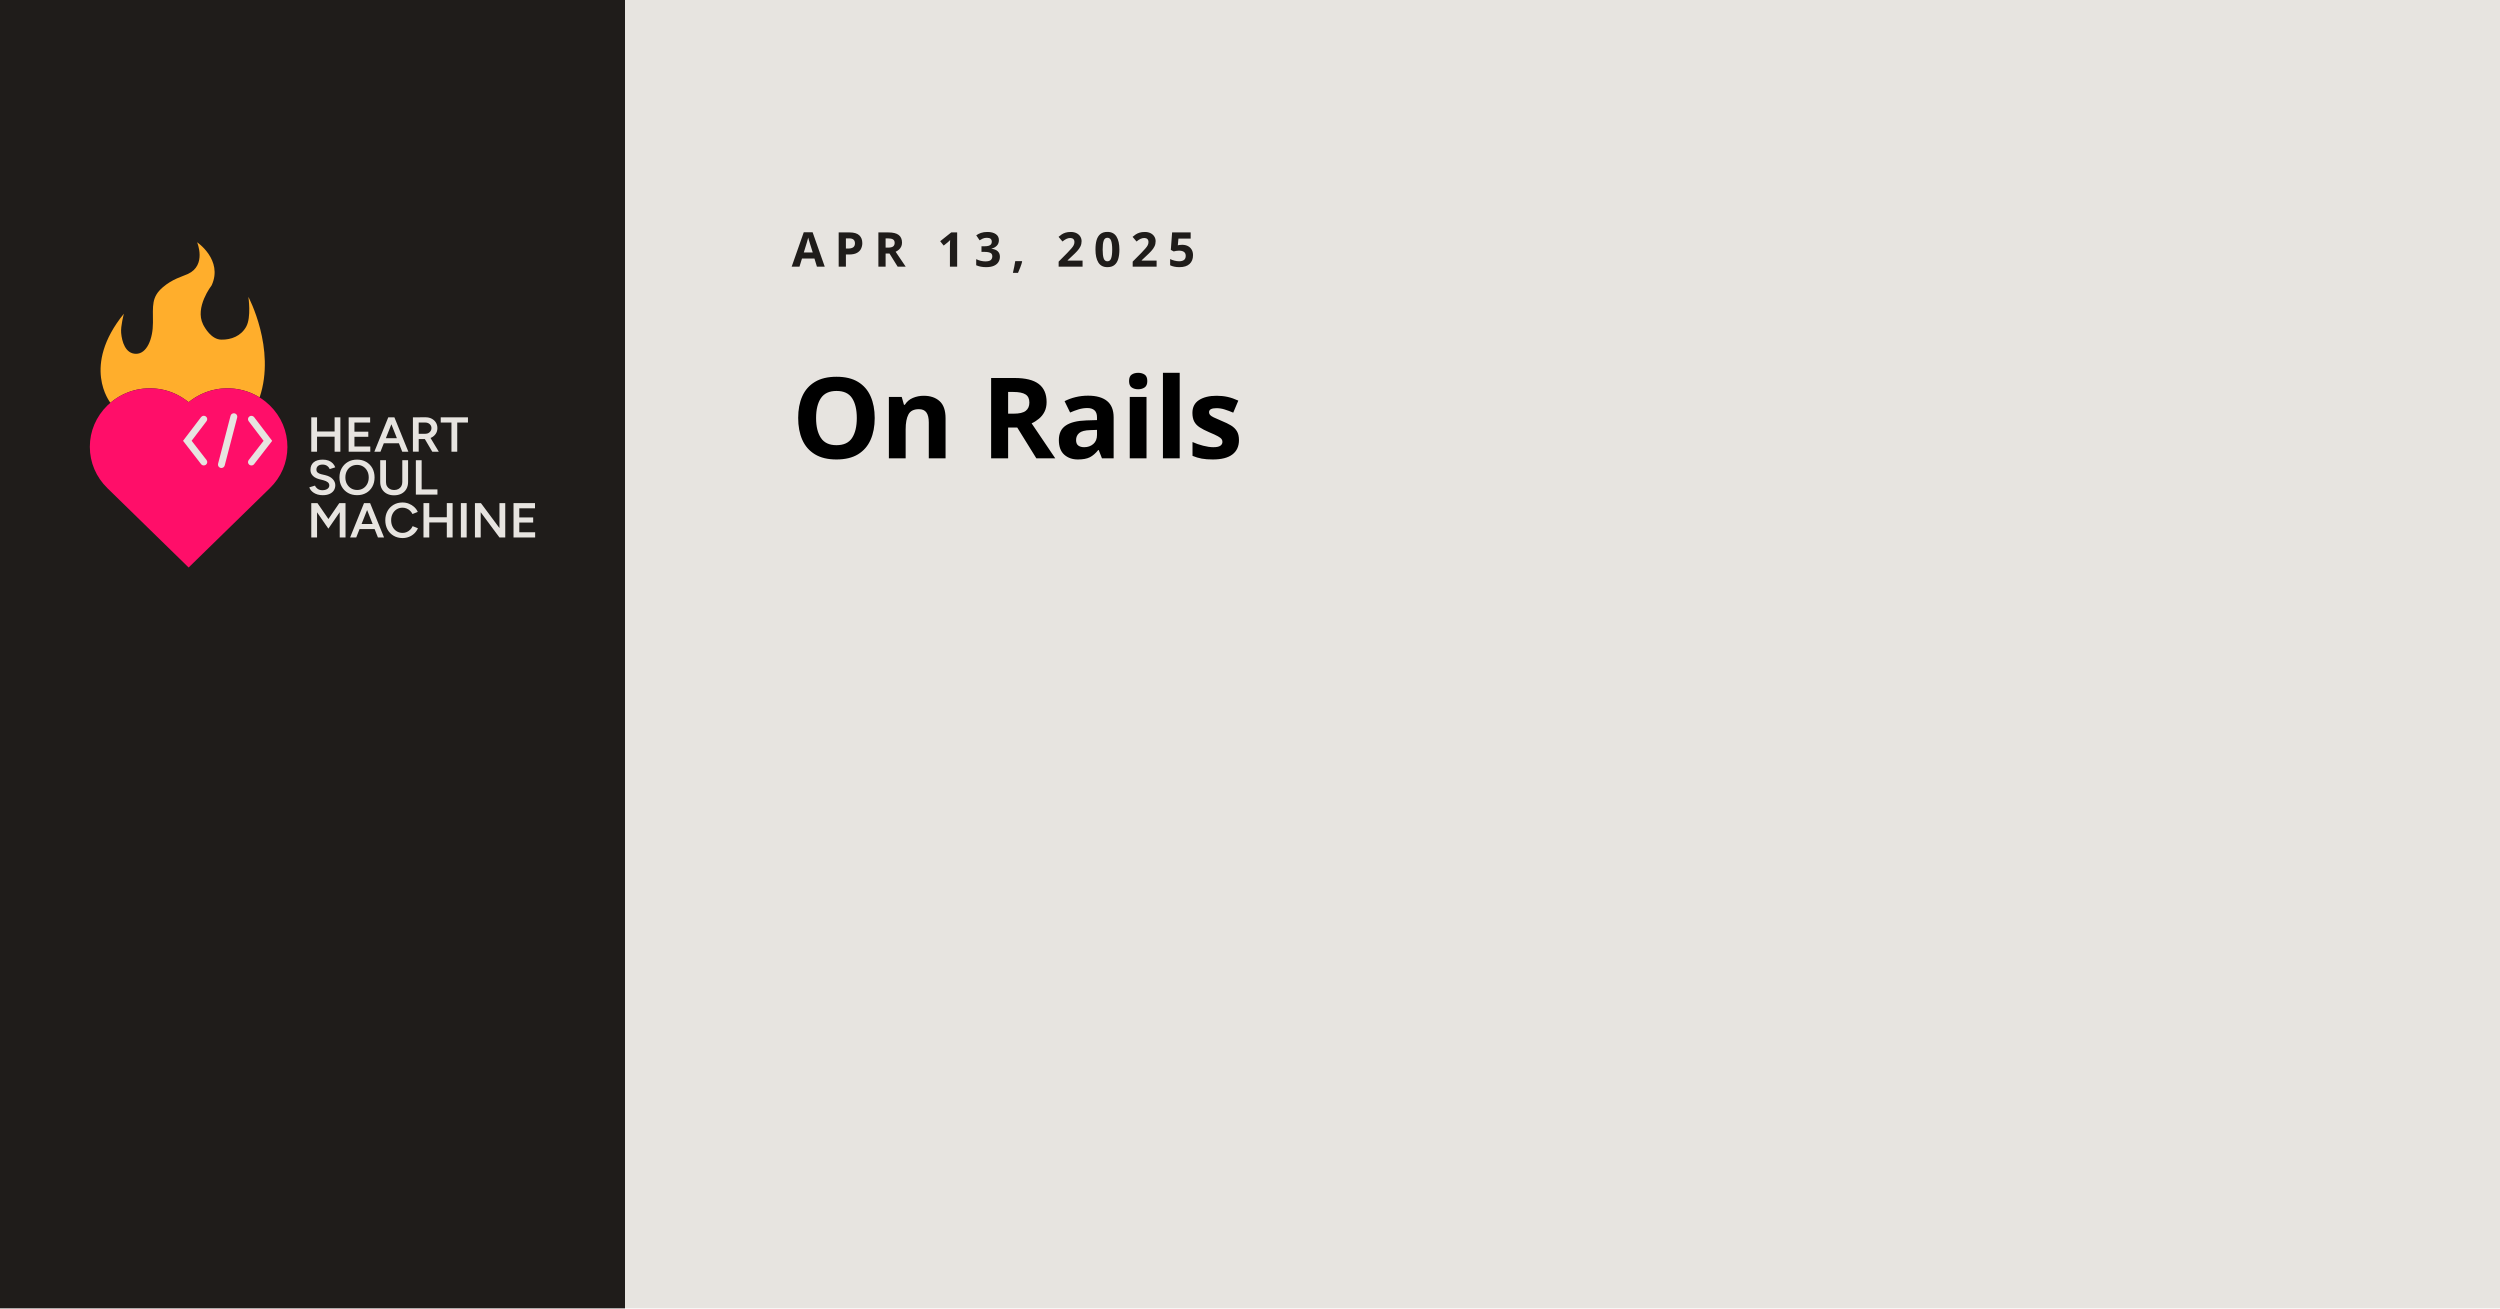
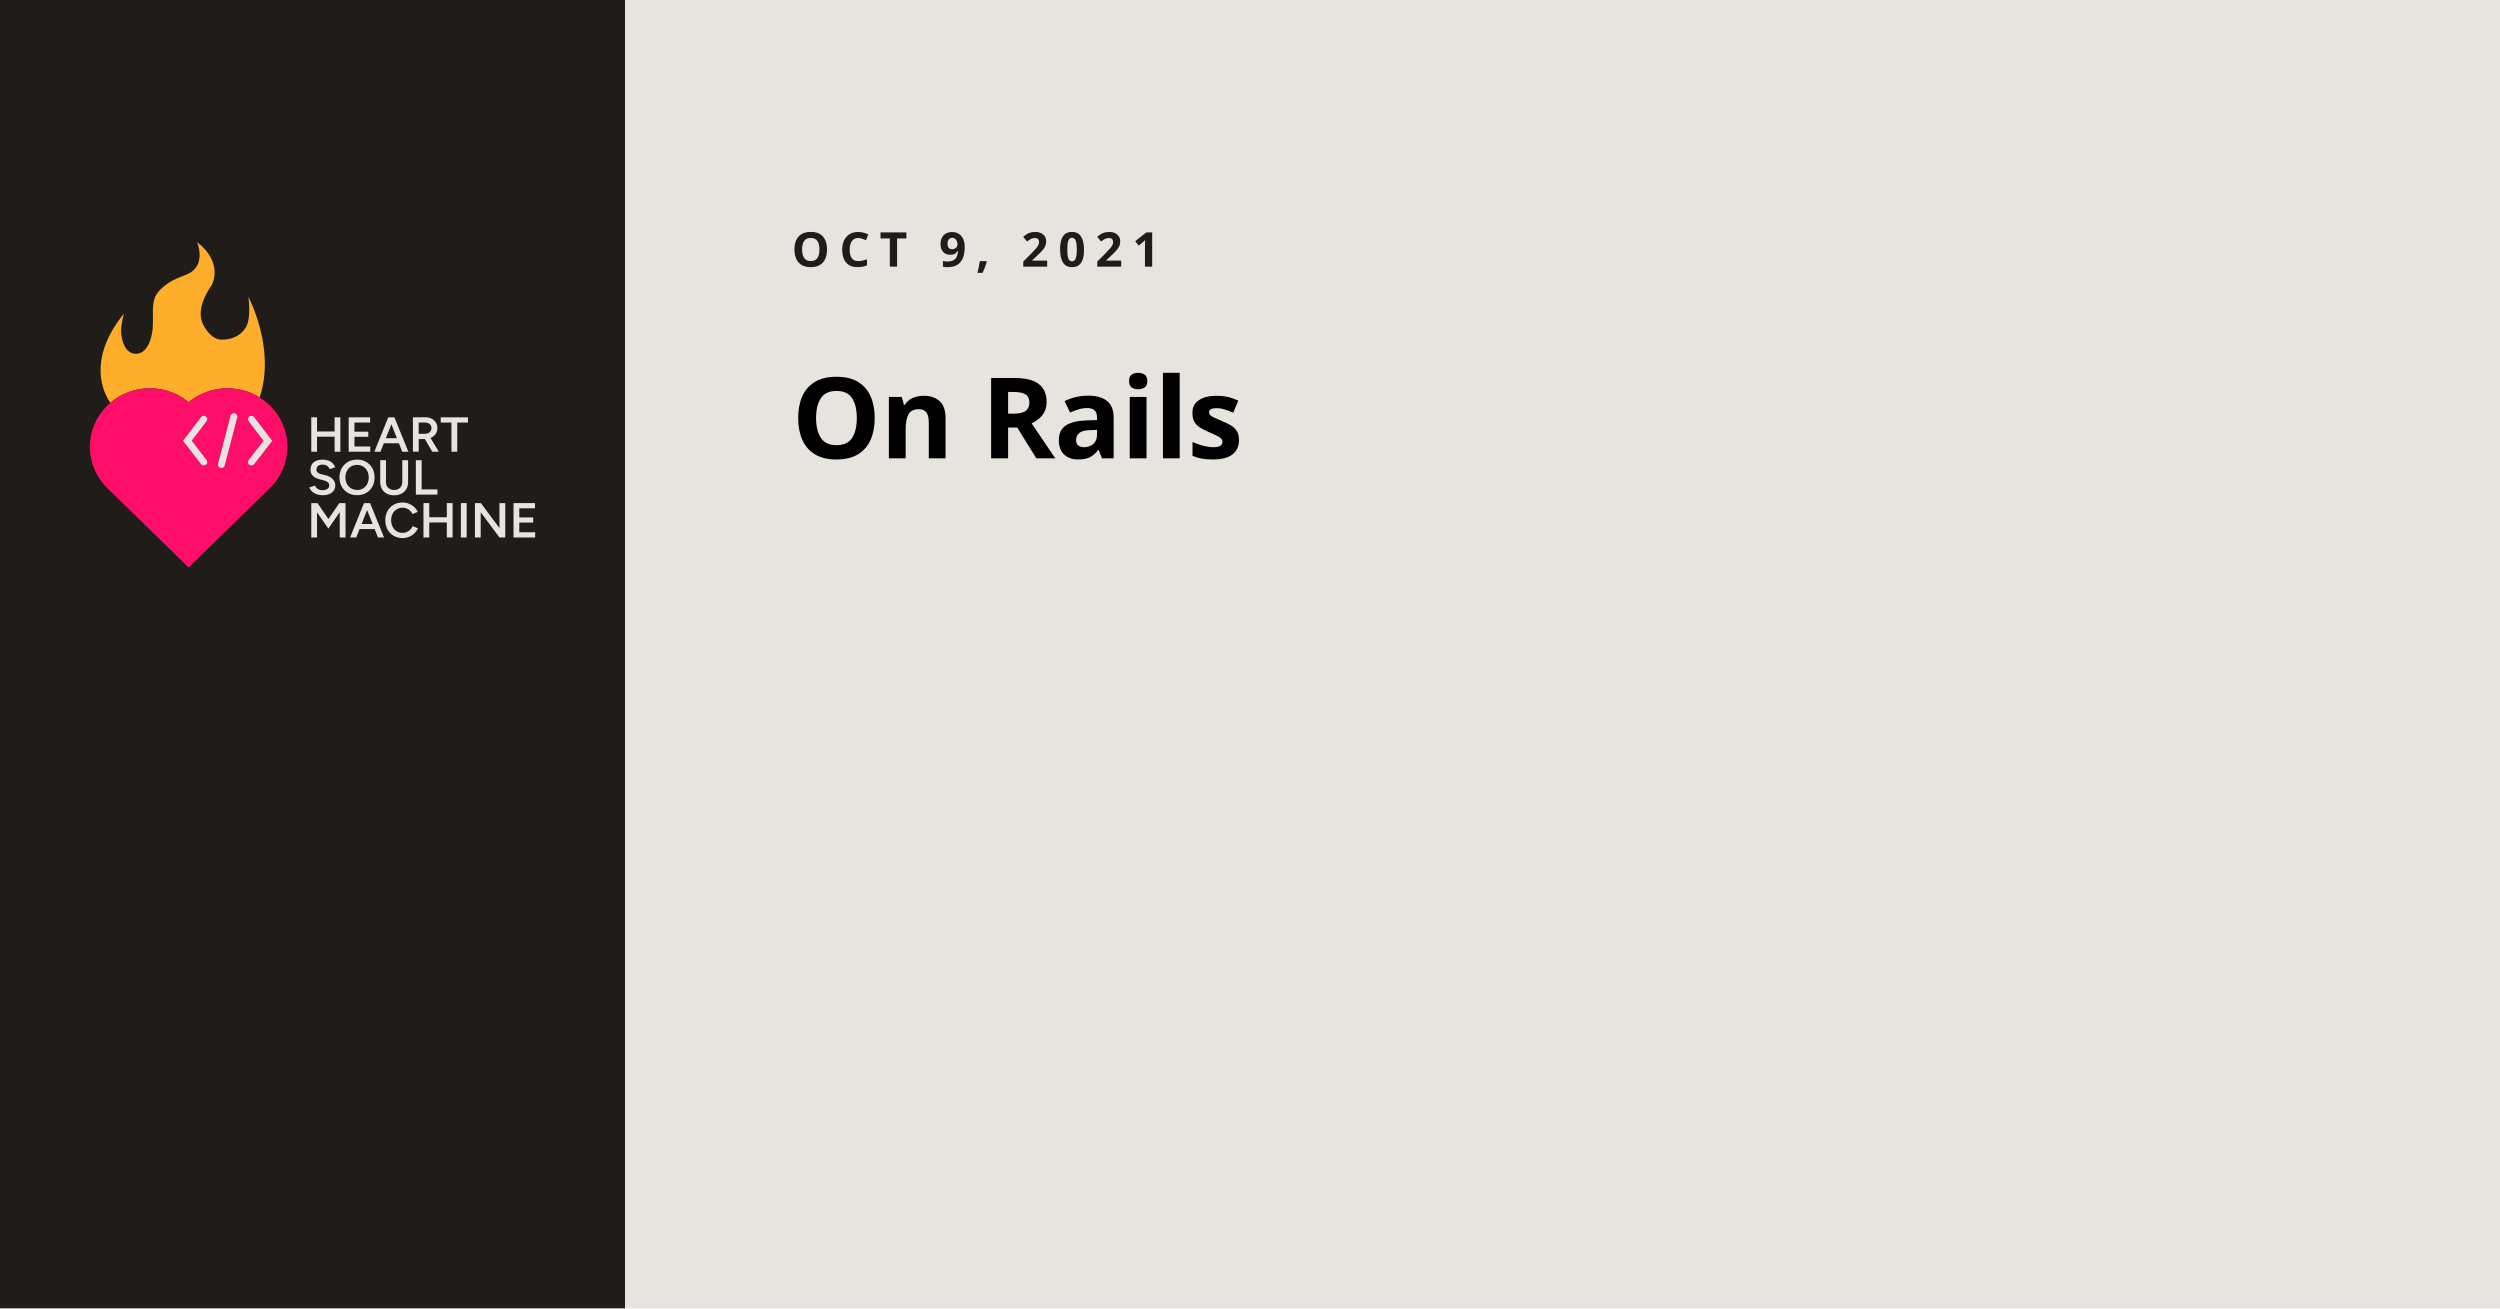
<svg xmlns="http://www.w3.org/2000/svg" id="Preview" data-name="Layer 1" viewBox="0 0 1200 628">
  <defs>
    <style>

      .date {
        font-family: Figtree;
        font-size: 23.02px;
        font-variation-settings: 'wght' 300;
        font-weight: 700;
        letter-spacing: .2em;
        text-transform: uppercase;
      }

      .date, .grey {
          fill: #1f1c1a;
      }

      .description {
        font-family: Figtree-Bold, Figtree;
        font-variation-settings: 'wght' 700;
        font-weight: 700;
        letter-spacing: -.01em;
        font-size: 54px;
      }

      .grey, .cls-7, .paper, .cls-9 {
        stroke-width: 0px;
      }

      .cls-7 {
        fill: #ffae2c;
      }

      .paper {
        fill: #e7e4e0;
      }

      .cls-9 {
        fill: #ff0e69;
      }
    </style>
  </defs>
  <rect class="paper" width="1200" height="628" />
  <rect class="grey" width="300" height="628" />
  <text class="date" transform="translate(380 128)">
-     <tspan x="0" y="0">APR 13, 2025</tspan>
+     <tspan x="0" y="0">OCT 9, 2021</tspan>
  </text>
  <text class="description" transform="translate(380 220)">
    <tspan x="0" y="0">On Rails</tspan>
  </text>
  <g>
    <g>
      <path class="cls-7" d="M53,193.33h0c.62-.54,1.27-1.04,1.93-1.51.03-.02.05-.04.08-.06.65-.46,1.31-.89,1.99-1.29.04-.02.07-.04.11-.07.68-.4,1.37-.77,2.07-1.11.03-.01.06-.03.09-.04.72-.34,1.44-.66,2.18-.94,0,0,0,0,0,0,7.56-2.88,16.12-2.53,23.47,1.11,0,0,.01,0,.02.01.73.36,1.44.75,2.14,1.18.01,0,.02.01.03.02.7.43,1.39.89,2.06,1.38h0s1.38,1.02,1.38,1.02c1.04-.86,2.14-1.61,3.26-2.3.05-.03.11-.07.16-.1,3.08-1.87,6.42-3.13,9.86-3.76.06-.01.13-.02.19-.04.66-.12,1.32-.21,1.98-.28.05,0,.1,0,.15-.01,2.77-.28,5.56-.18,8.3.32.04,0,.09.01.13.02.65.12,1.3.27,1.95.43.07.02.14.04.21.06,2.72.72,5.35,1.84,7.79,3.35h.1c7.88-23.41-5.41-48.23-5.41-48.23,0,0,1.47,9.77-1.03,14.29-2.49,4.52-7.2,6.34-11.98,6.25-4.78-.09-7.94-5.7-8.74-7.32-4.09-8.22,4.07-18.65,4.13-18.77,5.56-12.17-6.99-20.66-6.99-20.66,0,0,4.68,10.97-4.39,15.21-2.72,1.27-7.33,2.32-12.07,6.4-5.51,4.74-4.73,8.88-4.73,16.9,0,8.02-2.97,15.04-8.12,15.04-5.16,0-6.78-5.9-7.15-10.04-.29-3.26,1.31-9.21,1.31-9.21-20.49,25.26-6.58,42.51-6.48,42.75h.01Z" />
      <path class="cls-9" d="M129.49,194.58c-10.63-10.36-27.56-10.96-38.95-1.53-11.39-9.43-28.31-8.83-38.95,1.53-5.46,5.33-8.47,12.39-8.47,19.89s3.01,14.57,8.47,19.89c3.04,2.99,37.83,36.94,38.18,37.28l.78.76.77-.76c2.41-2.38,22.96-22.44,32.84-32.08,3.16-3.09,5.25-5.12,5.32-5.19,5.45-5.26,8.46-12.28,8.48-19.78.02-7.56-2.99-14.66-8.47-20.01Z" />
      <path class="paper" d="M99.14,220.81c.55.71.41,1.73-.31,2.27-.3.22-.65.33-1,.33-.5,0-.99-.22-1.31-.64l-8.66-11.18,8.65-11.37c.55-.72,1.58-.86,2.3-.33.73.54.88,1.55.33,2.27l-7.16,9.41,7.15,9.23Z" />
      <path class="paper" d="M113.85,200.38l-5.99,23.04c-.19.73-.86,1.22-1.59,1.22-.13,0-.27-.02-.41-.05-.88-.22-1.41-1.11-1.19-1.97l5.99-23.04c.22-.87,1.12-1.39,2-1.17.88.22,1.41,1.11,1.19,1.97Z" />
      <path class="paper" d="M121.99,222.78c-.32.42-.81.64-1.31.64-.35,0-.7-.11-1-.33-.72-.54-.86-1.56-.31-2.27l7.15-9.23-7.16-9.41c-.55-.72-.4-1.73.33-2.27.73-.54,1.76-.39,2.3.33l8.65,11.37-8.66,11.18Z" />
    </g>
    <g>
      <polygon class="paper" points="152.18 209.61 160.61 209.61 160.61 216.82 163.38 216.82 163.38 200.32 160.61 200.32 160.61 207.11 152.18 207.11 152.18 200.32 149.41 200.32 149.41 216.82 152.18 216.82 152.18 209.61" />
      <polygon class="paper" points="170.13 216.82 177.74 216.82 177.74 214.32 170.13 214.32 170.13 209.66 176.78 209.66 176.78 207.21 170.13 207.21 170.13 202.82 177.67 202.82 177.67 200.32 170.13 200.32 169.56 200.32 167.36 200.32 167.36 216.82 169.56 216.82 170.13 216.82" />
      <path class="paper" d="M184.25,212.77h7.22l1.6,4.05h2.94l-6.7-16.5h-2.94l-6.68,16.5h2.94l1.6-4.05ZM187.86,203.65l2.65,6.69h-5.3l2.65-6.69Z" />
      <path class="paper" d="M200.98,210.74h2.94l3.57,6.08h3.13l-3.97-6.6c.13-.05.26-.1.38-.16.91-.45,1.62-1.06,2.14-1.85.52-.78.78-1.69.78-2.71s-.25-1.93-.74-2.71c-.49-.79-1.18-1.4-2.06-1.85-.88-.45-1.89-.66-3.04-.65l-3.4.02h-2.51v16.5h2.78v-6.08ZM206.24,203.57c.57.5.86,1.15.86,1.93,0,.52-.13.98-.4,1.39-.26.41-.61.73-1.03.97-.42.24-.91.35-1.45.35h-3.25v-5.4h3.04c.91,0,1.65.25,2.23.75Z" />
      <polygon class="paper" points="211.55 202.82 216.7 202.82 216.7 216.82 219.47 216.82 219.47 202.82 224.62 202.82 224.62 200.32 211.55 200.32 211.55 202.82" />
      <path class="paper" d="M150.59,236.53c.55.36,1.19.64,1.91.85.73.2,1.53.31,2.41.31,1.29,0,2.39-.2,3.29-.61.9-.41,1.58-.97,2.05-1.7s.69-1.56.69-2.5c0-1.07-.42-2.04-1.24-2.92-.83-.88-1.99-1.5-3.49-1.86l-2.06-.49c-.7-.17-1.26-.43-1.66-.77-.41-.34-.61-.81-.61-1.43,0-.75.26-1.34.78-1.77.52-.42,1.23-.64,2.14-.64s1.61.2,2.2.61c.59.41,1,.93,1.24,1.56l2.68-.85c-.26-.71-.65-1.34-1.17-1.9-.53-.56-1.19-1-2-1.32-.81-.32-1.74-.48-2.81-.48-1.9,0-3.36.43-4.38,1.28-1.02.86-1.53,2.05-1.53,3.6,0,.82.18,1.52.54,2.12.36.6.85,1.09,1.48,1.48.63.39,1.34.69,2.12.9l2.06.52c.86.22,1.55.53,2.06.93.51.4.77.92.77,1.54,0,.69-.3,1.25-.91,1.67-.61.42-1.43.64-2.47.64-.89-.02-1.64-.24-2.25-.68-.61-.44-1.01-.95-1.22-1.53l-2.73.83c.14.49.4.95.75,1.4s.81.85,1.36,1.21Z" />
      <path class="paper" d="M175.79,236.6c1.25-.72,2.23-1.73,2.94-3.02.71-1.29,1.06-2.77,1.06-4.43s-.36-3.14-1.06-4.42c-.71-1.28-1.7-2.29-2.97-3.02-1.27-.73-2.72-1.1-4.37-1.1s-3.12.37-4.38,1.1c-1.26.73-2.25,1.74-2.98,3.02-.73,1.28-1.09,2.76-1.09,4.44s.36,3.12,1.09,4.41c.73,1.29,1.73,2.29,3,3.02s2.74,1.08,4.4,1.08,3.09-.36,4.34-1.08ZM166.51,232.28c-.49-.9-.73-1.95-.73-3.12s.24-2.2.72-3.11c.48-.91,1.14-1.62,1.99-2.13.84-.51,1.81-.77,2.9-.77s2.07.26,2.91.78c.84.52,1.5,1.23,1.97,2.13.48.9.72,1.94.72,3.12s-.24,2.2-.71,3.1c-.47.9-1.12,1.61-1.95,2.13-.83.52-1.79.78-2.87.78s-2.08-.26-2.93-.78c-.85-.52-1.52-1.23-2.01-2.13Z" />
      <path class="paper" d="M182.5,220.91v10.47c0,1.27.28,2.39.83,3.35.55.96,1.32,1.7,2.32,2.23s2.16.79,3.48.79,2.56-.26,3.58-.79c1.01-.53,1.79-1.27,2.34-2.23.55-.96.83-2.07.83-3.35v-10.47h-2.78v10.47c0,.77-.16,1.44-.48,2.01-.32.57-.78,1.02-1.38,1.34-.6.32-1.29.48-2.07.48s-1.44-.16-2.03-.48c-.59-.32-1.05-.77-1.38-1.34-.33-.57-.49-1.24-.49-2.01v-10.47h-2.78Z" />
      <polygon class="paper" points="209.97 234.91 202.39 234.91 202.39 220.91 199.61 220.91 199.61 237.41 201.55 237.41 202.39 237.41 209.97 237.41 209.97 234.91" />
      <polygon class="paper" points="163.07 241.53 162.86 241.49 157.64 249.13 152.38 241.49 152.18 241.52 152.18 241.49 149.41 241.49 149.41 257.99 152.18 257.99 152.18 245.9 157.62 253.75 163.07 245.83 163.07 257.99 165.85 257.99 165.85 241.49 163.07 241.49 163.07 241.53" />
      <path class="paper" d="M177.53,241.49h-2.8l-6.68,16.5h2.94l1.6-4.05h7.22l1.6,4.05h2.94l-6.7-16.5h-.14ZM173.56,251.51l2.65-6.69,2.65,6.69h-5.3Z" />
      <path class="paper" d="M196.9,254.24c-.49.49-1.04.87-1.65,1.14-.61.28-1.27.41-1.97.41-1.07,0-2.02-.26-2.86-.78-.84-.52-1.49-1.23-1.96-2.15-.47-.91-.71-1.96-.71-3.14s.23-2.22.71-3.12c.47-.9,1.12-1.61,1.94-2.13.82-.52,1.76-.78,2.81-.78.69,0,1.34.13,1.96.38.62.25,1.18.61,1.66,1.07.49.46.87.99,1.16,1.59l2.54-1.01c-.4-.9-.97-1.68-1.71-2.36-.74-.68-1.59-1.21-2.55-1.59-.96-.38-1.98-.58-3.06-.58-1.61,0-3.04.37-4.28,1.1-1.24.73-2.22,1.74-2.93,3.02-.71,1.28-1.06,2.75-1.06,4.42s.36,3.14,1.06,4.42c.71,1.28,1.69,2.29,2.94,3.02,1.25.73,2.68,1.1,4.3,1.1,1.1,0,2.14-.2,3.11-.59s1.83-.95,2.56-1.66c.73-.71,1.3-1.54,1.7-2.46l-2.54-1.01c-.29.64-.67,1.21-1.16,1.7Z" />
      <polygon class="paper" points="214.47 248.28 206.05 248.28 206.05 241.49 203.27 241.49 203.27 257.99 206.05 257.99 206.05 250.78 214.47 250.78 214.47 257.99 217.25 257.99 217.25 241.49 214.47 241.49 214.47 248.28" />
      <rect class="paper" x="221.22" y="241.49" width="2.78" height="16.5" />
      <polygon class="paper" points="239.74 253.47 230.84 241.49 227.97 241.49 227.97 257.99 230.74 257.99 230.74 245.87 239.74 257.99 242.52 257.99 242.52 241.49 239.74 241.49 239.74 253.47" />
      <polygon class="paper" points="249.26 255.49 249.26 250.82 255.92 250.82 255.92 248.37 249.26 248.37 249.26 243.99 256.8 243.99 256.8 241.49 249.26 241.49 248.69 241.49 246.49 241.49 246.49 257.99 248.69 257.99 249.26 257.99 256.87 257.99 256.87 255.49 249.26 255.49" />
    </g>
  </g>
</svg>
